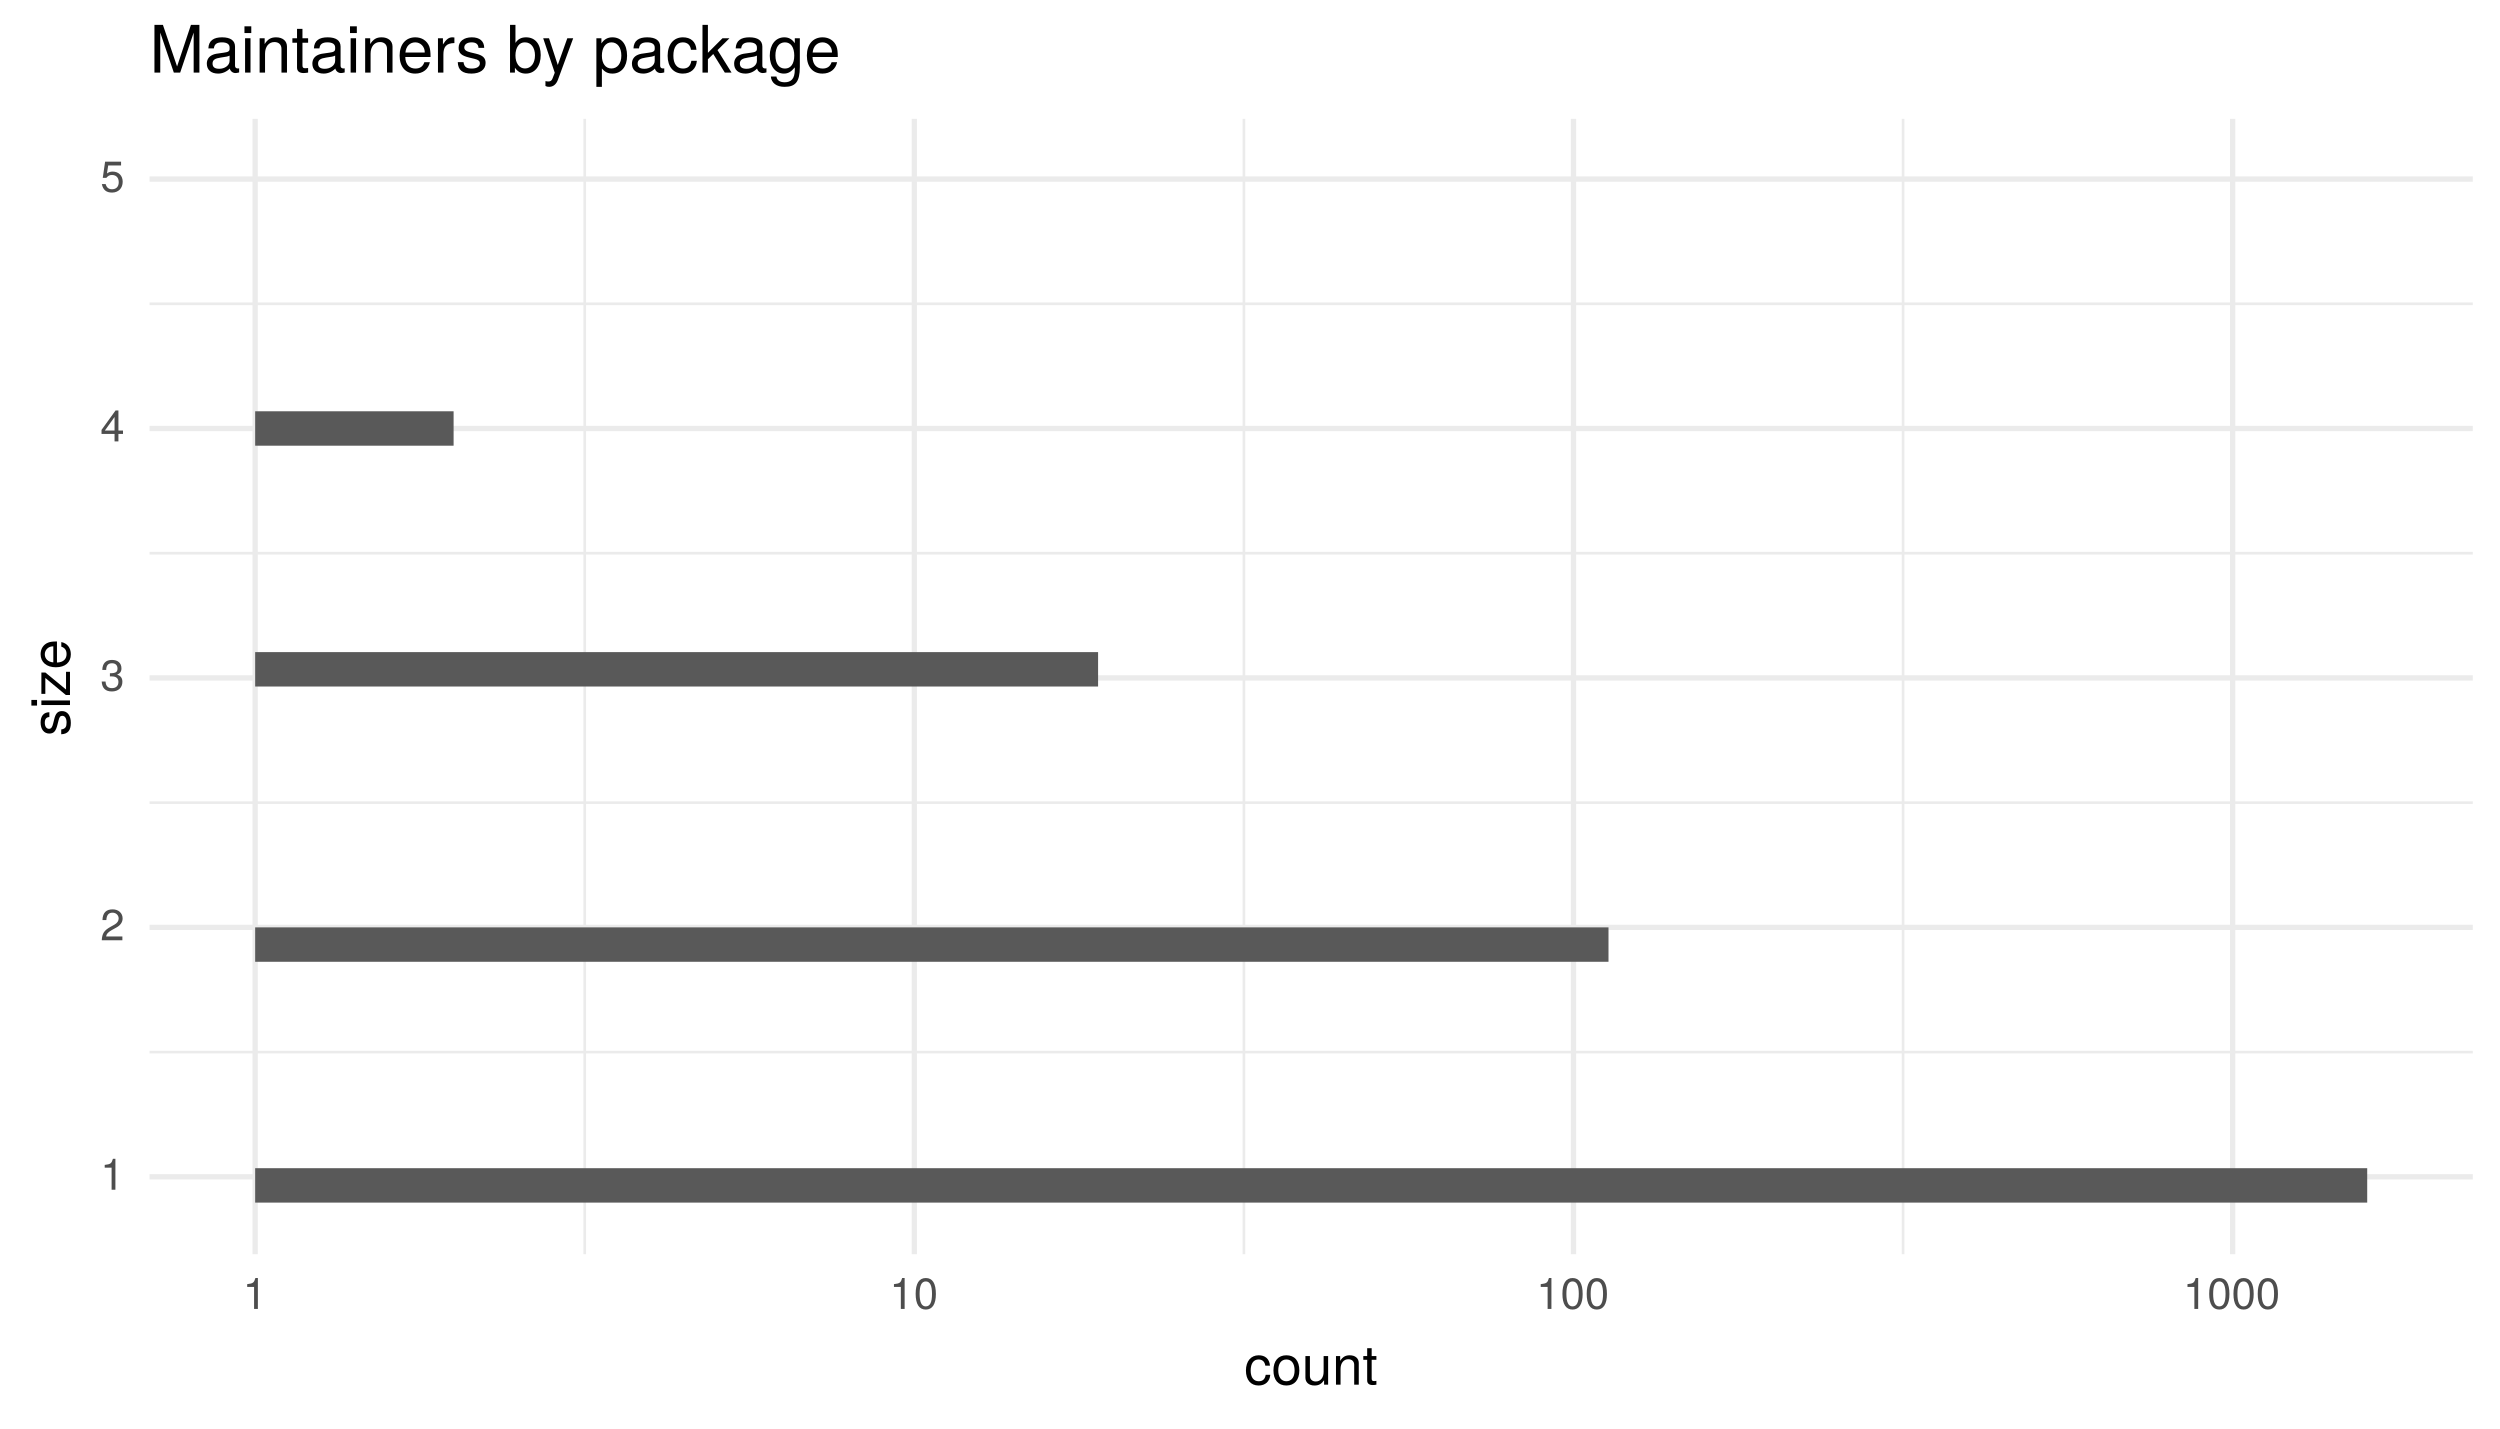
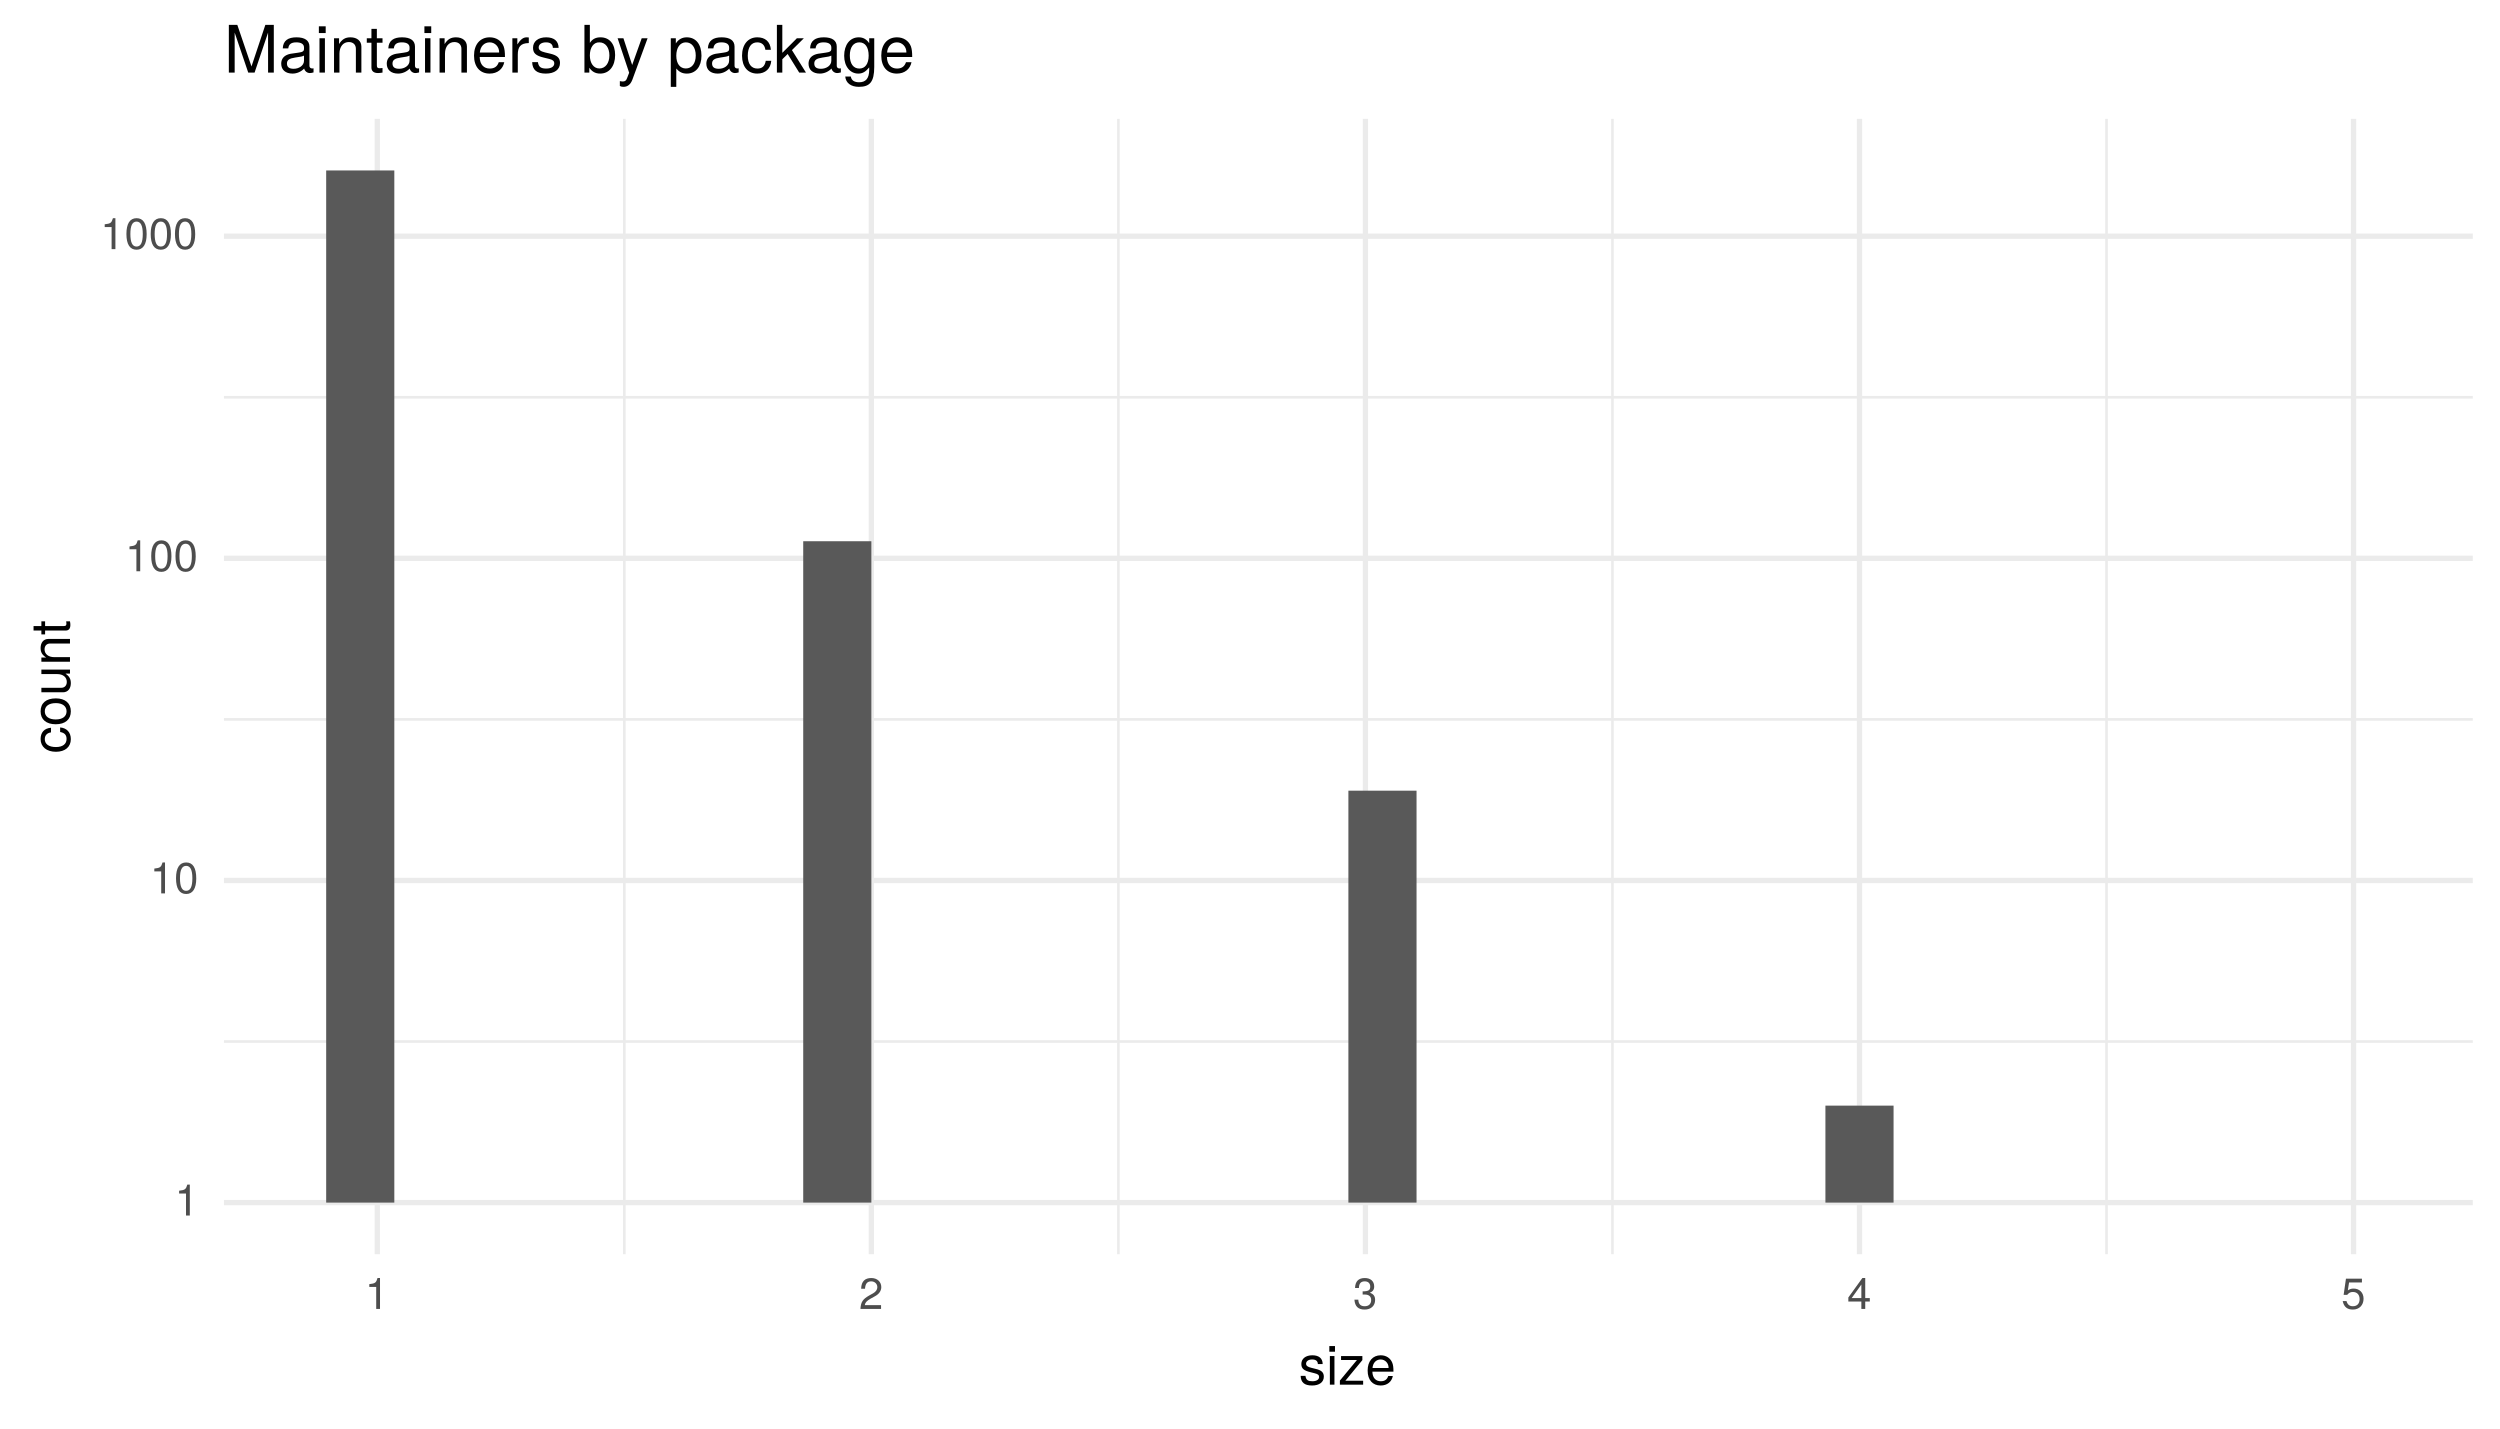
<svg xmlns="http://www.w3.org/2000/svg" xmlns:xlink="http://www.w3.org/1999/xlink" width="504pt" height="288pt" viewBox="0 0 504 288" version="1.1">
  <defs>
    <g>
      <symbol overflow="visible" id="glyph0-0">
        <path style="stroke:none;" d="" />
      </symbol>
      <symbol overflow="visible" id="glyph0-1">
        <path style="stroke:none;" d="M 3.047 0 L 3.047 -6.234 L 2.547 -6.234 C 2.266 -5.281 2.094 -5.141 0.891 -5 L 0.891 -4.438 L 2.281 -4.438 L 2.281 0 Z M 3.047 0 " />
      </symbol>
      <symbol overflow="visible" id="glyph0-2">
+         <path style="stroke:none;" d="M 4.453 -3 C 4.453 -5.156 3.781 -6.234 2.422 -6.234 C 1.078 -6.234 0.375 -5.141 0.375 -3.047 C 0.375 -0.953 1.078 0.125 2.422 0.125 C 3.734 0.125 4.453 -0.953 4.453 -3 Z M 3.672 -3.062 C 3.672 -1.297 3.266 -0.516 2.406 -0.516 C 1.578 -0.516 1.172 -1.344 1.172 -3.047 C 1.172 -4.75 1.578 -5.547 2.422 -5.547 C 3.25 -5.547 3.672 -4.734 3.672 -3.062 Z M 3.672 -3.062 " />
+       </symbol>
+       <symbol overflow="visible" id="glyph0-3">
        <path style="stroke:none;" d="M 4.5 -4.406 C 4.5 -5.469 3.672 -6.234 2.5 -6.234 C 1.219 -6.234 0.484 -5.594 0.438 -4.078 L 1.219 -4.078 C 1.281 -5.125 1.703 -5.562 2.469 -5.562 C 3.172 -5.562 3.703 -5.062 3.703 -4.391 C 3.703 -3.891 3.406 -3.469 2.859 -3.156 L 2.047 -2.703 C 0.75 -1.969 0.375 -1.375 0.297 0 L 4.453 0 L 4.453 -0.766 L 1.172 -0.766 C 1.25 -1.281 1.531 -1.594 2.297 -2.047 L 3.172 -2.531 C 4.047 -2.984 4.5 -3.641 4.5 -4.406 Z M 4.5 -4.406 " />
      </symbol>
-       <symbol overflow="visible" id="glyph0-3">
+       <symbol overflow="visible" id="glyph0-4">
        <path style="stroke:none;" d="M 4.453 -1.812 C 4.453 -2.562 4.141 -3.016 3.391 -3.266 C 3.969 -3.5 4.266 -3.891 4.266 -4.516 C 4.266 -5.594 3.547 -6.234 2.359 -6.234 C 1.109 -6.234 0.438 -5.547 0.406 -4.219 L 1.188 -4.219 C 1.203 -5.141 1.578 -5.562 2.375 -5.562 C 3.062 -5.562 3.469 -5.156 3.469 -4.5 C 3.469 -3.828 3.188 -3.547 1.938 -3.547 L 1.938 -2.906 L 2.359 -2.906 C 3.219 -2.906 3.656 -2.5 3.656 -1.797 C 3.656 -1.016 3.172 -0.547 2.359 -0.547 C 1.516 -0.547 1.109 -0.969 1.062 -1.875 L 0.281 -1.875 C 0.375 -0.5 1.062 0.125 2.344 0.125 C 3.625 0.125 4.453 -0.641 4.453 -1.812 Z M 4.453 -1.812 " />
      </symbol>
-       <symbol overflow="visible" id="glyph0-4">
+       <symbol overflow="visible" id="glyph0-5">
        <path style="stroke:none;" d="M 4.578 -1.5 L 4.578 -2.188 L 3.656 -2.188 L 3.656 -6.234 L 3.078 -6.234 L 0.25 -2.312 L 0.25 -1.5 L 2.875 -1.5 L 2.875 0 L 3.656 0 L 3.656 -1.5 Z M 2.875 -2.188 L 0.922 -2.188 L 2.875 -4.922 Z M 2.875 -2.188 " />
      </symbol>
-       <symbol overflow="visible" id="glyph0-5">
+       <symbol overflow="visible" id="glyph0-6">
        <path style="stroke:none;" d="M 4.516 -2.062 C 4.516 -3.297 3.688 -4.109 2.5 -4.109 C 2.062 -4.109 1.703 -4 1.344 -3.734 L 1.594 -5.344 L 4.188 -5.344 L 4.188 -6.109 L 0.969 -6.109 L 0.5 -2.844 L 1.219 -2.844 C 1.578 -3.266 1.875 -3.422 2.359 -3.422 C 3.188 -3.422 3.719 -2.891 3.719 -1.969 C 3.719 -1.062 3.203 -0.547 2.359 -0.547 C 1.688 -0.547 1.266 -0.891 1.078 -1.594 L 0.312 -1.594 C 0.562 -0.359 1.266 0.125 2.375 0.125 C 3.641 0.125 4.516 -0.75 4.516 -2.062 Z M 4.516 -2.062 " />
      </symbol>
-       <symbol overflow="visible" id="glyph0-6">
-         <path style="stroke:none;" d="M 4.453 -3 C 4.453 -5.156 3.781 -6.234 2.422 -6.234 C 1.078 -6.234 0.375 -5.141 0.375 -3.047 C 0.375 -0.953 1.078 0.125 2.422 0.125 C 3.734 0.125 4.453 -0.953 4.453 -3 Z M 3.672 -3.062 C 3.672 -1.297 3.266 -0.516 2.406 -0.516 C 1.578 -0.516 1.172 -1.344 1.172 -3.047 C 1.172 -4.75 1.578 -5.547 2.422 -5.547 C 3.25 -5.547 3.672 -4.734 3.672 -3.062 Z M 3.672 -3.062 " />
-       </symbol>
      <symbol overflow="visible" id="glyph1-0">
        <path style="stroke:none;" d="" />
      </symbol>
      <symbol overflow="visible" id="glyph1-1">
-         <path style="stroke:none;" d="M 5.25 -1.984 L 4.328 -1.984 C 4.172 -1.062 3.703 -0.688 2.922 -0.688 C 1.906 -0.688 1.297 -1.469 1.297 -2.828 C 1.297 -4.266 1.891 -5.078 2.891 -5.078 C 3.656 -5.078 4.141 -4.625 4.25 -3.828 L 5.188 -3.828 C 5.078 -5.234 4.188 -5.922 2.906 -5.922 C 1.359 -5.922 0.344 -4.734 0.344 -2.828 C 0.344 -0.969 1.328 0.172 2.891 0.172 C 4.266 0.172 5.141 -0.656 5.25 -1.984 Z M 5.25 -1.984 " />
+         <path style="stroke:none;" d="M 5.047 -1.609 C 5.047 -2.469 4.562 -2.906 3.422 -3.172 L 2.547 -3.391 C 1.797 -3.562 1.469 -3.812 1.469 -4.219 C 1.469 -4.734 1.953 -5.078 2.688 -5.078 C 3.438 -5.078 3.828 -4.766 3.844 -4.156 L 4.812 -4.156 C 4.812 -5.297 4.062 -5.922 2.734 -5.922 C 1.391 -5.922 0.516 -5.234 0.516 -4.172 C 0.516 -3.266 0.984 -2.844 2.344 -2.516 L 3.203 -2.297 C 3.844 -2.141 4.094 -1.953 4.094 -1.547 C 4.094 -1 3.547 -0.688 2.75 -0.688 C 1.922 -0.688 1.469 -0.875 1.344 -1.766 L 0.375 -1.766 C 0.422 -0.422 1.172 0.172 2.672 0.172 C 4.125 0.172 5.047 -0.5 5.047 -1.609 Z M 5.047 -1.609 " />
      </symbol>
      <symbol overflow="visible" id="glyph1-2">
-         <path style="stroke:none;" d="M 5.609 -2.844 C 5.609 -4.828 4.656 -5.922 2.984 -5.922 C 1.375 -5.922 0.391 -4.812 0.391 -2.875 C 0.391 -0.953 1.359 0.172 3 0.172 C 4.625 0.172 5.609 -0.953 5.609 -2.844 Z M 4.656 -2.844 C 4.656 -1.5 4.016 -0.688 3 -0.688 C 1.984 -0.688 1.359 -1.484 1.359 -2.875 C 1.359 -4.266 1.984 -5.078 3 -5.078 C 4.031 -5.078 4.656 -4.281 4.656 -2.844 Z M 4.656 -2.844 " />
+         <path style="stroke:none;" d="M 1.688 0 L 1.688 -5.766 L 0.766 -5.766 L 0.766 0 Z M 1.797 -6.641 L 1.797 -7.781 L 0.656 -7.781 L 0.656 -6.641 Z M 1.797 -6.641 " />
      </symbol>
      <symbol overflow="visible" id="glyph1-3">
-         <path style="stroke:none;" d="M 5.297 0 L 5.297 -5.766 L 4.391 -5.766 L 4.391 -2.578 C 4.391 -1.406 3.766 -0.641 2.812 -0.641 C 2.094 -0.641 1.625 -1.078 1.625 -1.766 L 1.625 -5.766 L 0.719 -5.766 L 0.719 -1.406 C 0.719 -0.453 1.438 0.172 2.547 0.172 C 3.406 0.172 3.938 -0.125 4.484 -0.891 L 4.484 0 Z M 5.297 0 " />
+         <path style="stroke:none;" d="M 5.031 0 L 5.031 -0.797 L 1.453 -0.797 L 4.875 -4.953 L 4.875 -5.766 L 0.578 -5.766 L 0.578 -4.969 L 3.781 -4.969 L 0.344 -0.828 L 0.344 0 Z M 5.031 0 " />
      </symbol>
      <symbol overflow="visible" id="glyph1-4">
-         <path style="stroke:none;" d="M 5.359 0 L 5.359 -4.359 C 5.359 -5.312 4.641 -5.922 3.531 -5.922 C 2.672 -5.922 2.125 -5.594 1.609 -4.797 L 1.609 -5.766 L 0.766 -5.766 L 0.766 0 L 1.688 0 L 1.688 -3.172 C 1.688 -4.359 2.328 -5.125 3.25 -5.125 C 3.984 -5.125 4.438 -4.688 4.438 -4 L 4.438 0 Z M 5.359 0 " />
-       </symbol>
-       <symbol overflow="visible" id="glyph1-5">
-         <path style="stroke:none;" d="M 2.797 0 L 2.797 -0.766 C 2.672 -0.734 2.531 -0.719 2.359 -0.719 C 1.953 -0.719 1.844 -0.844 1.844 -1.25 L 1.844 -5.016 L 2.797 -5.016 L 2.797 -5.766 L 1.844 -5.766 L 1.844 -7.344 L 0.938 -7.344 L 0.938 -5.766 L 0.156 -5.766 L 0.156 -5.016 L 0.938 -5.016 L 0.938 -0.844 C 0.938 -0.25 1.328 0.078 2.047 0.078 C 2.266 0.078 2.484 0.062 2.797 0 Z M 2.797 0 " />
+         <path style="stroke:none;" d="M 5.641 -2.625 C 5.641 -3.453 5.578 -3.984 5.406 -4.406 C 5.031 -5.359 4.156 -5.922 3.078 -5.922 C 1.469 -5.922 0.438 -4.734 0.438 -2.844 C 0.438 -0.953 1.438 0.172 3.062 0.172 C 4.375 0.172 5.297 -0.578 5.516 -1.75 L 4.594 -1.75 C 4.344 -0.984 3.828 -0.688 3.094 -0.688 C 2.141 -0.688 1.422 -1.297 1.391 -2.625 Z M 4.656 -3.438 C 4.656 -3.438 4.656 -3.391 4.656 -3.359 L 1.422 -3.359 C 1.5 -4.391 2.141 -5.078 3.062 -5.078 C 3.969 -5.078 4.656 -4.328 4.656 -3.438 Z M 4.656 -3.438 " />
      </symbol>
      <symbol overflow="visible" id="glyph2-0">
        <path style="stroke:none;" d="" />
      </symbol>
      <symbol overflow="visible" id="glyph2-1">
-         <path style="stroke:none;" d="M -1.609 -5.047 C -2.469 -5.047 -2.906 -4.562 -3.172 -3.422 L -3.391 -2.547 C -3.562 -1.797 -3.812 -1.469 -4.219 -1.469 C -4.734 -1.469 -5.078 -1.953 -5.078 -2.688 C -5.078 -3.438 -4.766 -3.828 -4.156 -3.844 L -4.156 -4.812 C -5.297 -4.812 -5.922 -4.062 -5.922 -2.734 C -5.922 -1.391 -5.234 -0.516 -4.172 -0.516 C -3.266 -0.516 -2.844 -0.984 -2.516 -2.344 L -2.297 -3.203 C -2.141 -3.844 -1.953 -4.094 -1.547 -4.094 C -1 -4.094 -0.688 -3.547 -0.688 -2.75 C -0.688 -1.922 -0.875 -1.469 -1.766 -1.344 L -1.766 -0.375 C -0.422 -0.422 0.172 -1.172 0.172 -2.672 C 0.172 -4.125 -0.5 -5.047 -1.609 -5.047 Z M -1.609 -5.047 " />
+         <path style="stroke:none;" d="M -1.984 -5.25 L -1.984 -4.328 C -1.062 -4.172 -0.688 -3.703 -0.688 -2.922 C -0.688 -1.906 -1.469 -1.297 -2.828 -1.297 C -4.266 -1.297 -5.078 -1.891 -5.078 -2.891 C -5.078 -3.656 -4.625 -4.141 -3.828 -4.25 L -3.828 -5.188 C -5.234 -5.078 -5.922 -4.188 -5.922 -2.906 C -5.922 -1.359 -4.734 -0.344 -2.828 -0.344 C -0.969 -0.344 0.172 -1.328 0.172 -2.891 C 0.172 -4.266 -0.656 -5.141 -1.984 -5.25 Z M -1.984 -5.25 " />
      </symbol>
      <symbol overflow="visible" id="glyph2-2">
-         <path style="stroke:none;" d="M 0 -1.688 L -5.766 -1.688 L -5.766 -0.766 L 0 -0.766 Z M -6.641 -1.797 L -7.781 -1.797 L -7.781 -0.656 L -6.641 -0.656 Z M -6.641 -1.797 " />
+         <path style="stroke:none;" d="M -2.844 -5.609 C -4.828 -5.609 -5.922 -4.656 -5.922 -2.984 C -5.922 -1.375 -4.812 -0.391 -2.875 -0.391 C -0.953 -0.391 0.172 -1.359 0.172 -3 C 0.172 -4.625 -0.953 -5.609 -2.844 -5.609 Z M -2.844 -4.656 C -1.5 -4.656 -0.688 -4.016 -0.688 -3 C -0.688 -1.984 -1.484 -1.359 -2.875 -1.359 C -4.266 -1.359 -5.078 -1.984 -5.078 -3 C -5.078 -4.031 -4.281 -4.656 -2.844 -4.656 Z M -2.844 -4.656 " />
      </symbol>
      <symbol overflow="visible" id="glyph2-3">
-         <path style="stroke:none;" d="M 0 -5.031 L -0.797 -5.031 L -0.797 -1.453 L -4.953 -4.875 L -5.766 -4.875 L -5.766 -0.578 L -4.969 -0.578 L -4.969 -3.781 L -0.828 -0.344 L 0 -0.344 Z M 0 -5.031 " />
+         <path style="stroke:none;" d="M 0 -5.297 L -5.766 -5.297 L -5.766 -4.391 L -2.578 -4.391 C -1.406 -4.391 -0.641 -3.766 -0.641 -2.812 C -0.641 -2.094 -1.078 -1.625 -1.766 -1.625 L -5.766 -1.625 L -5.766 -0.719 L -1.406 -0.719 C -0.453 -0.719 0.172 -1.438 0.172 -2.547 C 0.172 -3.406 -0.125 -3.938 -0.891 -4.484 L 0 -4.484 Z M 0 -5.297 " />
      </symbol>
      <symbol overflow="visible" id="glyph2-4">
-         <path style="stroke:none;" d="M -2.625 -5.641 C -3.453 -5.641 -3.984 -5.578 -4.406 -5.406 C -5.359 -5.031 -5.922 -4.156 -5.922 -3.078 C -5.922 -1.469 -4.734 -0.438 -2.844 -0.438 C -0.953 -0.438 0.172 -1.438 0.172 -3.062 C 0.172 -4.375 -0.578 -5.297 -1.75 -5.516 L -1.75 -4.594 C -0.984 -4.344 -0.688 -3.828 -0.688 -3.094 C -0.688 -2.141 -1.297 -1.422 -2.625 -1.391 Z M -3.438 -4.656 C -3.438 -4.656 -3.391 -4.656 -3.359 -4.656 L -3.359 -1.422 C -4.391 -1.5 -5.078 -2.141 -5.078 -3.062 C -5.078 -3.969 -4.328 -4.656 -3.438 -4.656 Z M -3.438 -4.656 " />
+         <path style="stroke:none;" d="M 0 -5.359 L -4.359 -5.359 C -5.312 -5.359 -5.922 -4.641 -5.922 -3.531 C -5.922 -2.672 -5.594 -2.125 -4.797 -1.609 L -5.766 -1.609 L -5.766 -0.766 L 0 -0.766 L 0 -1.688 L -3.172 -1.688 C -4.359 -1.688 -5.125 -2.328 -5.125 -3.25 C -5.125 -3.984 -4.688 -4.438 -4 -4.438 L 0 -4.438 Z M 0 -5.359 " />
+       </symbol>
+       <symbol overflow="visible" id="glyph2-5">
+         <path style="stroke:none;" d="M 0 -2.797 L -0.766 -2.797 C -0.734 -2.672 -0.719 -2.531 -0.719 -2.359 C -0.719 -1.953 -0.844 -1.844 -1.25 -1.844 L -5.016 -1.844 L -5.016 -2.797 L -5.766 -2.797 L -5.766 -1.844 L -7.344 -1.844 L -7.344 -0.938 L -5.766 -0.938 L -5.766 -0.156 L -5.016 -0.156 L -5.016 -0.938 L -0.844 -0.938 C -0.25 -0.938 0.078 -1.328 0.078 -2.047 C 0.078 -2.266 0.062 -2.484 0 -2.797 Z M 0 -2.797 " />
      </symbol>
      <symbol overflow="visible" id="glyph3-0">
        <path style="stroke:none;" d="" />
      </symbol>
      <symbol overflow="visible" id="glyph3-1">
        <path style="stroke:none;" d="M 10.047 0 L 10.047 -9.625 L 8.344 -9.625 L 5.547 -1.234 L 2.688 -9.625 L 0.984 -9.625 L 0.984 0 L 2.156 0 L 2.156 -8.062 L 4.891 0 L 6.172 0 L 8.891 -8.062 L 8.891 0 Z M 10.047 0 " />
      </symbol>
      <symbol overflow="visible" id="glyph3-2">
        <path style="stroke:none;" d="M 7.062 -0.031 L 7.062 -0.859 C 6.938 -0.828 6.891 -0.828 6.828 -0.828 C 6.438 -0.828 6.234 -1.031 6.234 -1.375 L 6.234 -5.234 C 6.234 -6.453 5.328 -7.109 3.625 -7.109 C 1.953 -7.109 0.922 -6.469 0.859 -4.875 L 1.969 -4.875 C 2.062 -5.719 2.562 -6.094 3.594 -6.094 C 4.578 -6.094 5.141 -5.734 5.141 -5.062 L 5.141 -4.781 C 5.141 -4.312 4.859 -4.125 3.984 -4.016 C 2.422 -3.812 2.188 -3.766 1.766 -3.594 C 0.969 -3.266 0.547 -2.641 0.547 -1.797 C 0.547 -0.547 1.422 0.203 2.828 0.203 C 3.703 0.203 4.562 -0.172 5.172 -0.812 C 5.297 -0.297 5.766 0.094 6.312 0.094 C 6.531 0.094 6.703 0.062 7.062 -0.031 Z M 5.141 -2.391 C 5.141 -1.406 4.125 -0.766 3.062 -0.766 C 2.203 -0.766 1.703 -1.062 1.703 -1.828 C 1.703 -2.547 2.188 -2.859 3.359 -3.031 C 4.531 -3.188 4.766 -3.25 5.141 -3.422 Z M 5.141 -2.391 " />
      </symbol>
      <symbol overflow="visible" id="glyph3-3">
        <path style="stroke:none;" d="M 2.016 0 L 2.016 -6.922 L 0.922 -6.922 L 0.922 0 Z M 2.172 -7.969 L 2.172 -9.328 L 0.797 -9.328 L 0.797 -7.969 Z M 2.172 -7.969 " />
      </symbol>
      <symbol overflow="visible" id="glyph3-4">
        <path style="stroke:none;" d="M 6.438 0 L 6.438 -5.234 C 6.438 -6.375 5.578 -7.109 4.234 -7.109 C 3.203 -7.109 2.547 -6.719 1.938 -5.75 L 1.938 -6.922 L 0.922 -6.922 L 0.922 0 L 2.016 0 L 2.016 -3.812 C 2.016 -5.234 2.781 -6.156 3.906 -6.156 C 4.781 -6.156 5.328 -5.625 5.328 -4.797 L 5.328 0 Z M 6.438 0 " />
      </symbol>
      <symbol overflow="visible" id="glyph3-5">
        <path style="stroke:none;" d="M 3.359 0 L 3.359 -0.922 C 3.203 -0.891 3.031 -0.875 2.828 -0.875 C 2.344 -0.875 2.219 -1 2.219 -1.484 L 2.219 -6.016 L 3.359 -6.016 L 3.359 -6.922 L 2.219 -6.922 L 2.219 -8.812 L 1.125 -8.812 L 1.125 -6.922 L 0.188 -6.922 L 0.188 -6.016 L 1.125 -6.016 L 1.125 -1 C 1.125 -0.297 1.594 0.094 2.453 0.094 C 2.719 0.094 2.984 0.062 3.359 0 Z M 3.359 0 " />
      </symbol>
      <symbol overflow="visible" id="glyph3-6">
        <path style="stroke:none;" d="M 6.766 -3.141 C 6.766 -4.141 6.688 -4.781 6.5 -5.297 C 6.047 -6.438 4.984 -7.109 3.703 -7.109 C 1.766 -7.109 0.531 -5.688 0.531 -3.422 C 0.531 -1.156 1.734 0.203 3.672 0.203 C 5.25 0.203 6.344 -0.703 6.625 -2.094 L 5.516 -2.094 C 5.219 -1.188 4.594 -0.812 3.703 -0.812 C 2.562 -0.812 1.703 -1.562 1.672 -3.141 Z M 5.594 -4.125 C 5.594 -4.125 5.594 -4.062 5.578 -4.047 L 1.703 -4.047 C 1.797 -5.266 2.578 -6.094 3.688 -6.094 C 4.766 -6.094 5.594 -5.203 5.594 -4.125 Z M 5.594 -4.125 " />
      </symbol>
      <symbol overflow="visible" id="glyph3-7">
        <path style="stroke:none;" d="M 4.234 -5.953 L 4.234 -7.078 C 4.047 -7.109 3.969 -7.109 3.812 -7.109 C 3.109 -7.109 2.562 -6.688 1.922 -5.672 L 1.922 -6.922 L 0.922 -6.922 L 0.922 0 L 2.016 0 L 2.016 -3.594 C 2.016 -5.156 2.531 -5.922 4.234 -5.953 Z M 4.234 -5.953 " />
      </symbol>
      <symbol overflow="visible" id="glyph3-8">
        <path style="stroke:none;" d="M 6.062 -1.938 C 6.062 -2.969 5.484 -3.484 4.109 -3.812 L 3.047 -4.062 C 2.156 -4.281 1.766 -4.562 1.766 -5.062 C 1.766 -5.688 2.344 -6.094 3.234 -6.094 C 4.125 -6.094 4.594 -5.719 4.625 -4.984 L 5.781 -4.984 C 5.766 -6.344 4.875 -7.109 3.281 -7.109 C 1.656 -7.109 0.625 -6.281 0.625 -5 C 0.625 -3.922 1.172 -3.406 2.812 -3.016 L 3.844 -2.766 C 4.609 -2.578 4.906 -2.344 4.906 -1.844 C 4.906 -1.203 4.266 -0.812 3.297 -0.812 C 2.312 -0.812 1.75 -1.062 1.609 -2.109 L 0.453 -2.109 C 0.5 -0.516 1.406 0.203 3.203 0.203 C 4.953 0.203 6.062 -0.609 6.062 -1.938 Z M 6.062 -1.938 " />
      </symbol>
      <symbol overflow="visible" id="glyph3-9">
        <path style="stroke:none;" d="" />
      </symbol>
      <symbol overflow="visible" id="glyph3-10">
        <path style="stroke:none;" d="M 6.906 -3.531 C 6.906 -5.781 5.766 -7.109 3.953 -7.109 C 3 -7.109 2.328 -6.766 1.812 -5.984 L 1.812 -9.625 L 0.719 -9.625 L 0.719 0 L 1.703 0 L 1.703 -0.984 C 2.234 -0.188 2.938 0.203 3.891 0.203 C 5.719 0.203 6.906 -1.297 6.906 -3.531 Z M 5.75 -3.469 C 5.75 -1.906 4.938 -0.828 3.734 -0.828 C 2.578 -0.828 1.812 -1.891 1.812 -3.453 C 1.812 -5.078 2.578 -6.141 3.734 -6.094 C 4.969 -6.094 5.75 -5.016 5.75 -3.469 Z M 5.75 -3.469 " />
      </symbol>
      <symbol overflow="visible" id="glyph3-11">
        <path style="stroke:none;" d="M 6.312 -6.922 L 5.125 -6.922 L 3.203 -1.531 L 1.438 -6.922 L 0.266 -6.922 L 2.594 0.031 L 2.172 1.125 C 2 1.609 1.766 1.797 1.297 1.797 C 1.141 1.797 0.953 1.766 0.719 1.719 L 0.719 2.703 C 0.938 2.828 1.156 2.875 1.453 2.875 C 2.234 2.875 2.859 2.438 3.234 1.453 Z M 6.312 -6.922 " />
      </symbol>
      <symbol overflow="visible" id="glyph3-12">
        <path style="stroke:none;" d="M 6.906 -3.391 C 6.906 -5.719 5.766 -7.109 3.938 -7.109 C 3 -7.109 2.25 -6.688 1.734 -5.875 L 1.734 -6.922 L 0.719 -6.922 L 0.719 2.875 L 1.828 2.875 L 1.828 -0.828 C 2.406 -0.125 3.047 0.203 3.953 0.203 C 5.734 0.203 6.906 -1.188 6.906 -3.391 Z M 5.75 -3.422 C 5.75 -1.844 4.953 -0.828 3.75 -0.828 C 2.594 -0.828 1.828 -1.781 1.828 -3.406 C 1.828 -5.031 2.594 -6.094 3.75 -6.094 C 4.969 -6.094 5.75 -5.062 5.75 -3.422 Z M 5.75 -3.422 " />
      </symbol>
      <symbol overflow="visible" id="glyph3-13">
        <path style="stroke:none;" d="M 6.297 -2.375 L 5.188 -2.375 C 5 -1.266 4.438 -0.812 3.5 -0.812 C 2.281 -0.812 1.562 -1.75 1.562 -3.391 C 1.562 -5.125 2.266 -6.094 3.469 -6.094 C 4.391 -6.094 4.984 -5.562 5.109 -4.594 L 6.219 -4.594 C 6.094 -6.281 5.031 -7.109 3.484 -7.109 C 1.625 -7.109 0.406 -5.688 0.406 -3.391 C 0.406 -1.156 1.594 0.203 3.469 0.203 C 5.125 0.203 6.172 -0.797 6.297 -2.375 Z M 6.297 -2.375 " />
      </symbol>
      <symbol overflow="visible" id="glyph3-14">
        <path style="stroke:none;" d="M 6.625 0 L 3.797 -4.531 L 6.203 -6.922 L 4.797 -6.922 L 1.859 -3.984 L 1.859 -9.625 L 0.766 -9.625 L 0.766 0 L 1.859 0 L 1.859 -2.688 L 2.938 -3.75 L 5.266 0 Z M 6.625 0 " />
      </symbol>
      <symbol overflow="visible" id="glyph3-15">
        <path style="stroke:none;" d="M 6.453 -1.141 L 6.453 -6.922 L 5.438 -6.922 L 5.438 -5.922 C 4.891 -6.734 4.219 -7.109 3.328 -7.109 C 1.578 -7.109 0.391 -5.641 0.391 -3.391 C 0.391 -1.219 1.609 0.203 3.234 0.203 C 4.109 0.203 4.719 -0.172 5.438 -1.047 L 5.438 -0.578 C 5.438 1.25 4.688 1.953 3.406 1.953 C 2.531 1.953 1.859 1.641 1.734 0.797 L 0.609 0.797 C 0.719 2.094 1.75 2.875 3.359 2.875 C 5.531 2.875 6.453 1.922 6.453 -1.141 Z M 5.328 -3.422 C 5.328 -1.766 4.625 -0.812 3.453 -0.812 C 2.25 -0.812 1.531 -1.781 1.531 -3.453 C 1.531 -5.125 2.266 -6.094 3.453 -6.094 C 4.641 -6.094 5.328 -5.094 5.328 -3.422 Z M 5.328 -3.422 " />
      </symbol>
    </g>
    <clipPath id="clip1">
-       <path d="M 30.152 211 L 498.523 211 L 498.523 213 L 30.152 213 Z M 30.152 211 " />
+       <path d="M 45.152 209 L 498.523 209 L 498.523 211 L 45.152 211 Z M 45.152 209 " />
    </clipPath>
    <clipPath id="clip2">
-       <path d="M 30.152 161 L 498.523 161 L 498.523 163 L 30.152 163 Z M 30.152 161 " />
+       <path d="M 45.152 144 L 498.523 144 L 498.523 146 L 45.152 146 Z M 45.152 144 " />
    </clipPath>
    <clipPath id="clip3">
-       <path d="M 30.152 111 L 498.523 111 L 498.523 112 L 30.152 112 Z M 30.152 111 " />
+       <path d="M 45.152 79 L 498.523 79 L 498.523 81 L 45.152 81 Z M 45.152 79 " />
    </clipPath>
    <clipPath id="clip4">
-       <path d="M 30.152 60 L 498.523 60 L 498.523 62 L 30.152 62 Z M 30.152 60 " />
+       <path d="M 125 23.957 L 127 23.957 L 127 252.848 L 125 252.848 Z M 125 23.957 " />
    </clipPath>
    <clipPath id="clip5">
-       <path d="M 117 23.957 L 119 23.957 L 119 252.848 L 117 252.848 Z M 117 23.957 " />
+       <path d="M 225 23.957 L 226 23.957 L 226 252.848 L 225 252.848 Z M 225 23.957 " />
    </clipPath>
    <clipPath id="clip6">
-       <path d="M 250 23.957 L 252 23.957 L 252 252.848 L 250 252.848 Z M 250 23.957 " />
+       <path d="M 324 23.957 L 326 23.957 L 326 252.848 L 324 252.848 Z M 324 23.957 " />
    </clipPath>
    <clipPath id="clip7">
-       <path d="M 383 23.957 L 384 23.957 L 384 252.848 L 383 252.848 Z M 383 23.957 " />
+       <path d="M 424 23.957 L 425 23.957 L 425 252.848 L 424 252.848 Z M 424 23.957 " />
    </clipPath>
    <clipPath id="clip8">
-       <path d="M 30.152 236 L 498.523 236 L 498.523 238 L 30.152 238 Z M 30.152 236 " />
+       <path d="M 45.152 241 L 498.523 241 L 498.523 243 L 45.152 243 Z M 45.152 241 " />
    </clipPath>
    <clipPath id="clip9">
-       <path d="M 30.152 186 L 498.523 186 L 498.523 188 L 30.152 188 Z M 30.152 186 " />
+       <path d="M 45.152 176 L 498.523 176 L 498.523 179 L 45.152 179 Z M 45.152 176 " />
    </clipPath>
    <clipPath id="clip10">
-       <path d="M 30.152 136 L 498.523 136 L 498.523 138 L 30.152 138 Z M 30.152 136 " />
+       <path d="M 45.152 112 L 498.523 112 L 498.523 114 L 45.152 114 Z M 45.152 112 " />
    </clipPath>
    <clipPath id="clip11">
-       <path d="M 30.152 85 L 498.523 85 L 498.523 87 L 30.152 87 Z M 30.152 85 " />
+       <path d="M 45.152 47 L 498.523 47 L 498.523 49 L 45.152 49 Z M 45.152 47 " />
    </clipPath>
    <clipPath id="clip12">
-       <path d="M 30.152 35 L 498.523 35 L 498.523 37 L 30.152 37 Z M 30.152 35 " />
+       <path d="M 75 23.957 L 77 23.957 L 77 252.848 L 75 252.848 Z M 75 23.957 " />
    </clipPath>
    <clipPath id="clip13">
-       <path d="M 50 23.957 L 52 23.957 L 52 252.848 L 50 252.848 Z M 50 23.957 " />
+       <path d="M 175 23.957 L 177 23.957 L 177 252.848 L 175 252.848 Z M 175 23.957 " />
    </clipPath>
    <clipPath id="clip14">
-       <path d="M 183 23.957 L 185 23.957 L 185 252.848 L 183 252.848 Z M 183 23.957 " />
+       <path d="M 274 23.957 L 276 23.957 L 276 252.848 L 274 252.848 Z M 274 23.957 " />
    </clipPath>
    <clipPath id="clip15">
-       <path d="M 316 23.957 L 318 23.957 L 318 252.848 L 316 252.848 Z M 316 23.957 " />
+       <path d="M 374 23.957 L 376 23.957 L 376 252.848 L 374 252.848 Z M 374 23.957 " />
    </clipPath>
    <clipPath id="clip16">
-       <path d="M 449 23.957 L 451 23.957 L 451 252.848 L 449 252.848 Z M 449 23.957 " />
+       <path d="M 473 23.957 L 476 23.957 L 476 252.848 L 473 252.848 Z M 473 23.957 " />
    </clipPath>
  </defs>
  <g id="surface10">
    <rect x="0" y="0" width="504" height="288" style="fill:rgb(100%,100%,100%);fill-opacity:1;stroke:none;" />
    <g clip-path="url(#clip1)" clip-rule="nonzero">
-       <path style="fill:none;stroke-width:0.533;stroke-linecap:butt;stroke-linejoin:round;stroke:rgb(92.157%,92.157%,92.157%);stroke-opacity:1;stroke-miterlimit:10;" d="M 30.152 212.102 L 498.52 212.102 " />
+       <path style="fill:none;stroke-width:0.533;stroke-linecap:butt;stroke-linejoin:round;stroke:rgb(92.157%,92.157%,92.157%);stroke-opacity:1;stroke-miterlimit:10;" d="M 45.152 209.973 L 498.52 209.973 " />
    </g>
    <g clip-path="url(#clip2)" clip-rule="nonzero">
-       <path style="fill:none;stroke-width:0.533;stroke-linecap:butt;stroke-linejoin:round;stroke:rgb(92.157%,92.157%,92.157%);stroke-opacity:1;stroke-miterlimit:10;" d="M 30.152 161.812 L 498.52 161.812 " />
+       <path style="fill:none;stroke-width:0.533;stroke-linecap:butt;stroke-linejoin:round;stroke:rgb(92.157%,92.157%,92.157%);stroke-opacity:1;stroke-miterlimit:10;" d="M 45.152 145.031 L 498.52 145.031 " />
    </g>
    <g clip-path="url(#clip3)" clip-rule="nonzero">
-       <path style="fill:none;stroke-width:0.533;stroke-linecap:butt;stroke-linejoin:round;stroke:rgb(92.157%,92.157%,92.157%);stroke-opacity:1;stroke-miterlimit:10;" d="M 30.152 111.527 L 498.52 111.527 " />
+       <path style="fill:none;stroke-width:0.533;stroke-linecap:butt;stroke-linejoin:round;stroke:rgb(92.157%,92.157%,92.157%);stroke-opacity:1;stroke-miterlimit:10;" d="M 45.152 80.09 L 498.52 80.09 " />
    </g>
    <g clip-path="url(#clip4)" clip-rule="nonzero">
-       <path style="fill:none;stroke-width:0.533;stroke-linecap:butt;stroke-linejoin:round;stroke:rgb(92.157%,92.157%,92.157%);stroke-opacity:1;stroke-miterlimit:10;" d="M 30.152 61.242 L 498.52 61.242 " />
+       <path style="fill:none;stroke-width:0.533;stroke-linecap:butt;stroke-linejoin:round;stroke:rgb(92.157%,92.157%,92.157%);stroke-opacity:1;stroke-miterlimit:10;" d="M 125.863 252.848 L 125.863 23.957 " />
    </g>
    <g clip-path="url(#clip5)" clip-rule="nonzero">
-       <path style="fill:none;stroke-width:0.533;stroke-linecap:butt;stroke-linejoin:round;stroke:rgb(92.157%,92.157%,92.157%);stroke-opacity:1;stroke-miterlimit:10;" d="M 117.883 252.848 L 117.883 23.957 " />
+       <path style="fill:none;stroke-width:0.533;stroke-linecap:butt;stroke-linejoin:round;stroke:rgb(92.157%,92.157%,92.157%);stroke-opacity:1;stroke-miterlimit:10;" d="M 225.469 252.848 L 225.469 23.957 " />
    </g>
    <g clip-path="url(#clip6)" clip-rule="nonzero">
-       <path style="fill:none;stroke-width:0.533;stroke-linecap:butt;stroke-linejoin:round;stroke:rgb(92.157%,92.157%,92.157%);stroke-opacity:1;stroke-miterlimit:10;" d="M 250.773 252.848 L 250.773 23.957 " />
+       <path style="fill:none;stroke-width:0.533;stroke-linecap:butt;stroke-linejoin:round;stroke:rgb(92.157%,92.157%,92.157%);stroke-opacity:1;stroke-miterlimit:10;" d="M 325.07 252.848 L 325.07 23.957 " />
    </g>
    <g clip-path="url(#clip7)" clip-rule="nonzero">
-       <path style="fill:none;stroke-width:0.533;stroke-linecap:butt;stroke-linejoin:round;stroke:rgb(92.157%,92.157%,92.157%);stroke-opacity:1;stroke-miterlimit:10;" d="M 383.66 252.848 L 383.66 23.957 " />
+       <path style="fill:none;stroke-width:0.533;stroke-linecap:butt;stroke-linejoin:round;stroke:rgb(92.157%,92.157%,92.157%);stroke-opacity:1;stroke-miterlimit:10;" d="M 424.676 252.848 L 424.676 23.957 " />
    </g>
    <g clip-path="url(#clip8)" clip-rule="nonzero">
-       <path style="fill:none;stroke-width:1.067;stroke-linecap:butt;stroke-linejoin:round;stroke:rgb(92.157%,92.157%,92.157%);stroke-opacity:1;stroke-miterlimit:10;" d="M 30.152 237.242 L 498.52 237.242 " />
+       <path style="fill:none;stroke-width:1.067;stroke-linecap:butt;stroke-linejoin:round;stroke:rgb(92.157%,92.157%,92.157%);stroke-opacity:1;stroke-miterlimit:10;" d="M 45.152 242.445 L 498.52 242.445 " />
    </g>
    <g clip-path="url(#clip9)" clip-rule="nonzero">
-       <path style="fill:none;stroke-width:1.067;stroke-linecap:butt;stroke-linejoin:round;stroke:rgb(92.157%,92.157%,92.157%);stroke-opacity:1;stroke-miterlimit:10;" d="M 30.152 186.957 L 498.52 186.957 " />
+       <path style="fill:none;stroke-width:1.067;stroke-linecap:butt;stroke-linejoin:round;stroke:rgb(92.157%,92.157%,92.157%);stroke-opacity:1;stroke-miterlimit:10;" d="M 45.152 177.504 L 498.52 177.504 " />
    </g>
    <g clip-path="url(#clip10)" clip-rule="nonzero">
-       <path style="fill:none;stroke-width:1.067;stroke-linecap:butt;stroke-linejoin:round;stroke:rgb(92.157%,92.157%,92.157%);stroke-opacity:1;stroke-miterlimit:10;" d="M 30.152 136.672 L 498.52 136.672 " />
+       <path style="fill:none;stroke-width:1.067;stroke-linecap:butt;stroke-linejoin:round;stroke:rgb(92.157%,92.157%,92.157%);stroke-opacity:1;stroke-miterlimit:10;" d="M 45.152 112.562 L 498.52 112.562 " />
    </g>
    <g clip-path="url(#clip11)" clip-rule="nonzero">
-       <path style="fill:none;stroke-width:1.067;stroke-linecap:butt;stroke-linejoin:round;stroke:rgb(92.157%,92.157%,92.157%);stroke-opacity:1;stroke-miterlimit:10;" d="M 30.152 86.383 L 498.52 86.383 " />
+       <path style="fill:none;stroke-width:1.067;stroke-linecap:butt;stroke-linejoin:round;stroke:rgb(92.157%,92.157%,92.157%);stroke-opacity:1;stroke-miterlimit:10;" d="M 45.152 47.617 L 498.52 47.617 " />
    </g>
    <g clip-path="url(#clip12)" clip-rule="nonzero">
-       <path style="fill:none;stroke-width:1.067;stroke-linecap:butt;stroke-linejoin:round;stroke:rgb(92.157%,92.157%,92.157%);stroke-opacity:1;stroke-miterlimit:10;" d="M 30.152 36.098 L 498.52 36.098 " />
+       <path style="fill:none;stroke-width:1.067;stroke-linecap:butt;stroke-linejoin:round;stroke:rgb(92.157%,92.157%,92.157%);stroke-opacity:1;stroke-miterlimit:10;" d="M 76.062 252.848 L 76.062 23.957 " />
    </g>
    <g clip-path="url(#clip13)" clip-rule="nonzero">
-       <path style="fill:none;stroke-width:1.067;stroke-linecap:butt;stroke-linejoin:round;stroke:rgb(92.157%,92.157%,92.157%);stroke-opacity:1;stroke-miterlimit:10;" d="M 51.441 252.848 L 51.441 23.957 " />
+       <path style="fill:none;stroke-width:1.067;stroke-linecap:butt;stroke-linejoin:round;stroke:rgb(92.157%,92.157%,92.157%);stroke-opacity:1;stroke-miterlimit:10;" d="M 175.668 252.848 L 175.668 23.957 " />
    </g>
    <g clip-path="url(#clip14)" clip-rule="nonzero">
-       <path style="fill:none;stroke-width:1.067;stroke-linecap:butt;stroke-linejoin:round;stroke:rgb(92.157%,92.157%,92.157%);stroke-opacity:1;stroke-miterlimit:10;" d="M 184.328 252.848 L 184.328 23.957 " />
+       <path style="fill:none;stroke-width:1.067;stroke-linecap:butt;stroke-linejoin:round;stroke:rgb(92.157%,92.157%,92.157%);stroke-opacity:1;stroke-miterlimit:10;" d="M 275.27 252.848 L 275.27 23.957 " />
    </g>
    <g clip-path="url(#clip15)" clip-rule="nonzero">
-       <path style="fill:none;stroke-width:1.067;stroke-linecap:butt;stroke-linejoin:round;stroke:rgb(92.157%,92.157%,92.157%);stroke-opacity:1;stroke-miterlimit:10;" d="M 317.219 252.848 L 317.219 23.957 " />
+       <path style="fill:none;stroke-width:1.067;stroke-linecap:butt;stroke-linejoin:round;stroke:rgb(92.157%,92.157%,92.157%);stroke-opacity:1;stroke-miterlimit:10;" d="M 374.875 252.848 L 374.875 23.957 " />
    </g>
    <g clip-path="url(#clip16)" clip-rule="nonzero">
-       <path style="fill:none;stroke-width:1.067;stroke-linecap:butt;stroke-linejoin:round;stroke:rgb(92.157%,92.157%,92.157%);stroke-opacity:1;stroke-miterlimit:10;" d="M 450.105 252.848 L 450.105 23.957 " />
-     </g>
-     <path style=" stroke:none;fill-rule:nonzero;fill:rgb(34.902%,34.902%,34.902%);fill-opacity:1;" d="M 51.441 242.445 L 477.23 242.445 L 477.23 235.508 L 51.441 235.508 Z M 51.441 242.445 " />
-     <path style=" stroke:none;fill-rule:nonzero;fill:rgb(34.902%,34.902%,34.902%);fill-opacity:1;" d="M 51.441 193.895 L 324.273 193.895 L 324.273 186.957 L 51.441 186.957 Z M 51.441 193.895 " />
-     <path style=" stroke:none;fill-rule:nonzero;fill:rgb(34.902%,34.902%,34.902%);fill-opacity:1;" d="M 51.441 138.402 L 221.375 138.402 L 221.375 131.465 L 51.441 131.465 Z M 51.441 138.402 " />
-     <path style=" stroke:none;fill-rule:nonzero;fill:rgb(34.902%,34.902%,34.902%);fill-opacity:1;" d="M 51.441 89.852 L 91.445 89.852 L 91.445 82.914 L 51.441 82.914 Z M 51.441 89.852 " />
-     <g style="fill:rgb(30.196%,30.196%,30.196%);fill-opacity:1;">
-       <use xlink:href="#glyph0-1" x="20.219" y="239.845" />
-     </g>
-     <g style="fill:rgb(30.196%,30.196%,30.196%);fill-opacity:1;">
-       <use xlink:href="#glyph0-2" x="20.219" y="189.56" />
-     </g>
-     <g style="fill:rgb(30.196%,30.196%,30.196%);fill-opacity:1;">
-       <use xlink:href="#glyph0-3" x="20.219" y="139.274" />
-     </g>
-     <g style="fill:rgb(30.196%,30.196%,30.196%);fill-opacity:1;">
-       <use xlink:href="#glyph0-4" x="20.219" y="88.985" />
-     </g>
-     <g style="fill:rgb(30.196%,30.196%,30.196%);fill-opacity:1;">
-       <use xlink:href="#glyph0-5" x="20.219" y="38.7" />
-     </g>
-     <g style="fill:rgb(30.196%,30.196%,30.196%);fill-opacity:1;">
-       <use xlink:href="#glyph0-1" x="48.941" y="263.884" />
-     </g>
-     <g style="fill:rgb(30.196%,30.196%,30.196%);fill-opacity:1;">
-       <use xlink:href="#glyph0-1" x="179.328" y="263.884" />
-       <use xlink:href="#glyph0-6" x="184.221" y="263.884" />
-     </g>
-     <g style="fill:rgb(30.196%,30.196%,30.196%);fill-opacity:1;">
-       <use xlink:href="#glyph0-1" x="309.719" y="263.884" />
-       <use xlink:href="#glyph0-6" x="314.611" y="263.884" />
-       <use xlink:href="#glyph0-6" x="319.504" y="263.884" />
-     </g>
-     <g style="fill:rgb(30.196%,30.196%,30.196%);fill-opacity:1;">
-       <use xlink:href="#glyph0-1" x="440.105" y="263.884" />
-       <use xlink:href="#glyph0-6" x="444.998" y="263.884" />
-       <use xlink:href="#glyph0-6" x="449.891" y="263.884" />
-       <use xlink:href="#glyph0-6" x="454.783" y="263.884" />
+       <path style="fill:none;stroke-width:1.067;stroke-linecap:butt;stroke-linejoin:round;stroke:rgb(92.157%,92.157%,92.157%);stroke-opacity:1;stroke-miterlimit:10;" d="M 474.477 252.848 L 474.477 23.957 " />
+     </g>
+     <path style=" stroke:none;fill-rule:nonzero;fill:rgb(34.902%,34.902%,34.902%);fill-opacity:1;" d="M 65.758 242.445 L 79.496 242.445 L 79.496 34.363 L 65.758 34.363 Z M 65.758 242.445 " />
+     <path style=" stroke:none;fill-rule:nonzero;fill:rgb(34.902%,34.902%,34.902%);fill-opacity:1;" d="M 161.93 242.445 L 175.668 242.445 L 175.668 109.113 L 161.93 109.113 Z M 161.93 242.445 " />
+     <path style=" stroke:none;fill-rule:nonzero;fill:rgb(34.902%,34.902%,34.902%);fill-opacity:1;" d="M 271.836 242.445 L 285.574 242.445 L 285.574 159.402 L 271.836 159.402 Z M 271.836 242.445 " />
+     <path style=" stroke:none;fill-rule:nonzero;fill:rgb(34.902%,34.902%,34.902%);fill-opacity:1;" d="M 368.004 242.445 L 381.742 242.445 L 381.742 222.895 L 368.004 222.895 Z M 368.004 242.445 " />
+     <g style="fill:rgb(30.196%,30.196%,30.196%);fill-opacity:1;">
+       <use xlink:href="#glyph0-1" x="35.219" y="245.048" />
+     </g>
+     <g style="fill:rgb(30.196%,30.196%,30.196%);fill-opacity:1;">
+       <use xlink:href="#glyph0-1" x="30.219" y="180.106" />
+       <use xlink:href="#glyph0-2" x="35.111" y="180.106" />
+     </g>
+     <g style="fill:rgb(30.196%,30.196%,30.196%);fill-opacity:1;">
+       <use xlink:href="#glyph0-1" x="25.219" y="115.165" />
+       <use xlink:href="#glyph0-2" x="30.111" y="115.165" />
+       <use xlink:href="#glyph0-2" x="35.004" y="115.165" />
+     </g>
+     <g style="fill:rgb(30.196%,30.196%,30.196%);fill-opacity:1;">
+       <use xlink:href="#glyph0-1" x="20.219" y="50.22" />
+       <use xlink:href="#glyph0-2" x="25.111" y="50.22" />
+       <use xlink:href="#glyph0-2" x="30.004" y="50.22" />
+       <use xlink:href="#glyph0-2" x="34.896" y="50.22" />
+     </g>
+     <g style="fill:rgb(30.196%,30.196%,30.196%);fill-opacity:1;">
+       <use xlink:href="#glyph0-1" x="73.562" y="263.884" />
+     </g>
+     <g style="fill:rgb(30.196%,30.196%,30.196%);fill-opacity:1;">
+       <use xlink:href="#glyph0-3" x="173.168" y="263.884" />
+     </g>
+     <g style="fill:rgb(30.196%,30.196%,30.196%);fill-opacity:1;">
+       <use xlink:href="#glyph0-4" x="272.77" y="263.884" />
+     </g>
+     <g style="fill:rgb(30.196%,30.196%,30.196%);fill-opacity:1;">
+       <use xlink:href="#glyph0-5" x="372.375" y="263.884" />
+     </g>
+     <g style="fill:rgb(30.196%,30.196%,30.196%);fill-opacity:1;">
+       <use xlink:href="#glyph0-6" x="471.977" y="263.884" />
    </g>
    <g style="fill:rgb(0%,0%,0%);fill-opacity:1;">
-       <use xlink:href="#glyph1-1" x="250.836" y="279.147" />
-       <use xlink:href="#glyph1-2" x="256.336" y="279.147" />
-       <use xlink:href="#glyph1-3" x="262.452" y="279.147" />
-       <use xlink:href="#glyph1-4" x="268.568" y="279.147" />
-       <use xlink:href="#glyph1-5" x="274.685" y="279.147" />
+       <use xlink:href="#glyph1-1" x="261.836" y="279.147" />
+       <use xlink:href="#glyph1-2" x="267.336" y="279.147" />
+       <use xlink:href="#glyph1-3" x="269.778" y="279.147" />
+       <use xlink:href="#glyph1-4" x="275.278" y="279.147" />
    </g>
    <g style="fill:rgb(0%,0%,0%);fill-opacity:1;">
-       <use xlink:href="#glyph2-1" x="14.108" y="148.402" />
-       <use xlink:href="#glyph2-2" x="14.108" y="142.902" />
-       <use xlink:href="#glyph2-3" x="14.108" y="140.46" />
-       <use xlink:href="#glyph2-4" x="14.108" y="134.96" />
+       <use xlink:href="#glyph2-1" x="14.108" y="151.902" />
+       <use xlink:href="#glyph2-2" x="14.108" y="146.402" />
+       <use xlink:href="#glyph2-3" x="14.108" y="140.286" />
+       <use xlink:href="#glyph2-4" x="14.108" y="134.17" />
+       <use xlink:href="#glyph2-5" x="14.108" y="128.054" />
    </g>
    <g style="fill:rgb(0%,0%,0%);fill-opacity:1;">
-       <use xlink:href="#glyph3-1" x="30.152" y="14.633" />
-       <use xlink:href="#glyph3-2" x="41.147" y="14.633" />
-       <use xlink:href="#glyph3-3" x="48.486" y="14.633" />
-       <use xlink:href="#glyph3-4" x="51.417" y="14.633" />
-       <use xlink:href="#glyph3-5" x="58.756" y="14.633" />
-       <use xlink:href="#glyph3-2" x="62.425" y="14.633" />
-       <use xlink:href="#glyph3-3" x="69.764" y="14.633" />
-       <use xlink:href="#glyph3-4" x="72.694" y="14.633" />
-       <use xlink:href="#glyph3-6" x="80.033" y="14.633" />
-       <use xlink:href="#glyph3-7" x="87.372" y="14.633" />
-       <use xlink:href="#glyph3-8" x="91.834" y="14.633" />
-       <use xlink:href="#glyph3-9" x="98.434" y="14.633" />
-       <use xlink:href="#glyph3-10" x="102.103" y="14.633" />
-       <use xlink:href="#glyph3-11" x="109.243" y="14.633" />
-       <use xlink:href="#glyph3-9" x="115.843" y="14.633" />
-       <use xlink:href="#glyph3-12" x="119.512" y="14.633" />
-       <use xlink:href="#glyph3-2" x="126.851" y="14.633" />
-       <use xlink:href="#glyph3-13" x="134.189" y="14.633" />
-       <use xlink:href="#glyph3-14" x="140.855" y="14.633" />
-       <use xlink:href="#glyph3-2" x="147.455" y="14.633" />
-       <use xlink:href="#glyph3-15" x="154.794" y="14.633" />
-       <use xlink:href="#glyph3-6" x="162.133" y="14.633" />
+       <use xlink:href="#glyph3-1" x="45.152" y="14.633" />
+       <use xlink:href="#glyph3-2" x="56.147" y="14.633" />
+       <use xlink:href="#glyph3-3" x="63.486" y="14.633" />
+       <use xlink:href="#glyph3-4" x="66.417" y="14.633" />
+       <use xlink:href="#glyph3-5" x="73.756" y="14.633" />
+       <use xlink:href="#glyph3-2" x="77.425" y="14.633" />
+       <use xlink:href="#glyph3-3" x="84.764" y="14.633" />
+       <use xlink:href="#glyph3-4" x="87.694" y="14.633" />
+       <use xlink:href="#glyph3-6" x="95.033" y="14.633" />
+       <use xlink:href="#glyph3-7" x="102.372" y="14.633" />
+       <use xlink:href="#glyph3-8" x="106.834" y="14.633" />
+       <use xlink:href="#glyph3-9" x="113.434" y="14.633" />
+       <use xlink:href="#glyph3-10" x="117.103" y="14.633" />
+       <use xlink:href="#glyph3-11" x="124.243" y="14.633" />
+       <use xlink:href="#glyph3-9" x="130.843" y="14.633" />
+       <use xlink:href="#glyph3-12" x="134.512" y="14.633" />
+       <use xlink:href="#glyph3-2" x="141.851" y="14.633" />
+       <use xlink:href="#glyph3-13" x="149.189" y="14.633" />
+       <use xlink:href="#glyph3-14" x="155.855" y="14.633" />
+       <use xlink:href="#glyph3-2" x="162.455" y="14.633" />
+       <use xlink:href="#glyph3-15" x="169.794" y="14.633" />
+       <use xlink:href="#glyph3-6" x="177.133" y="14.633" />
    </g>
  </g>
</svg>
